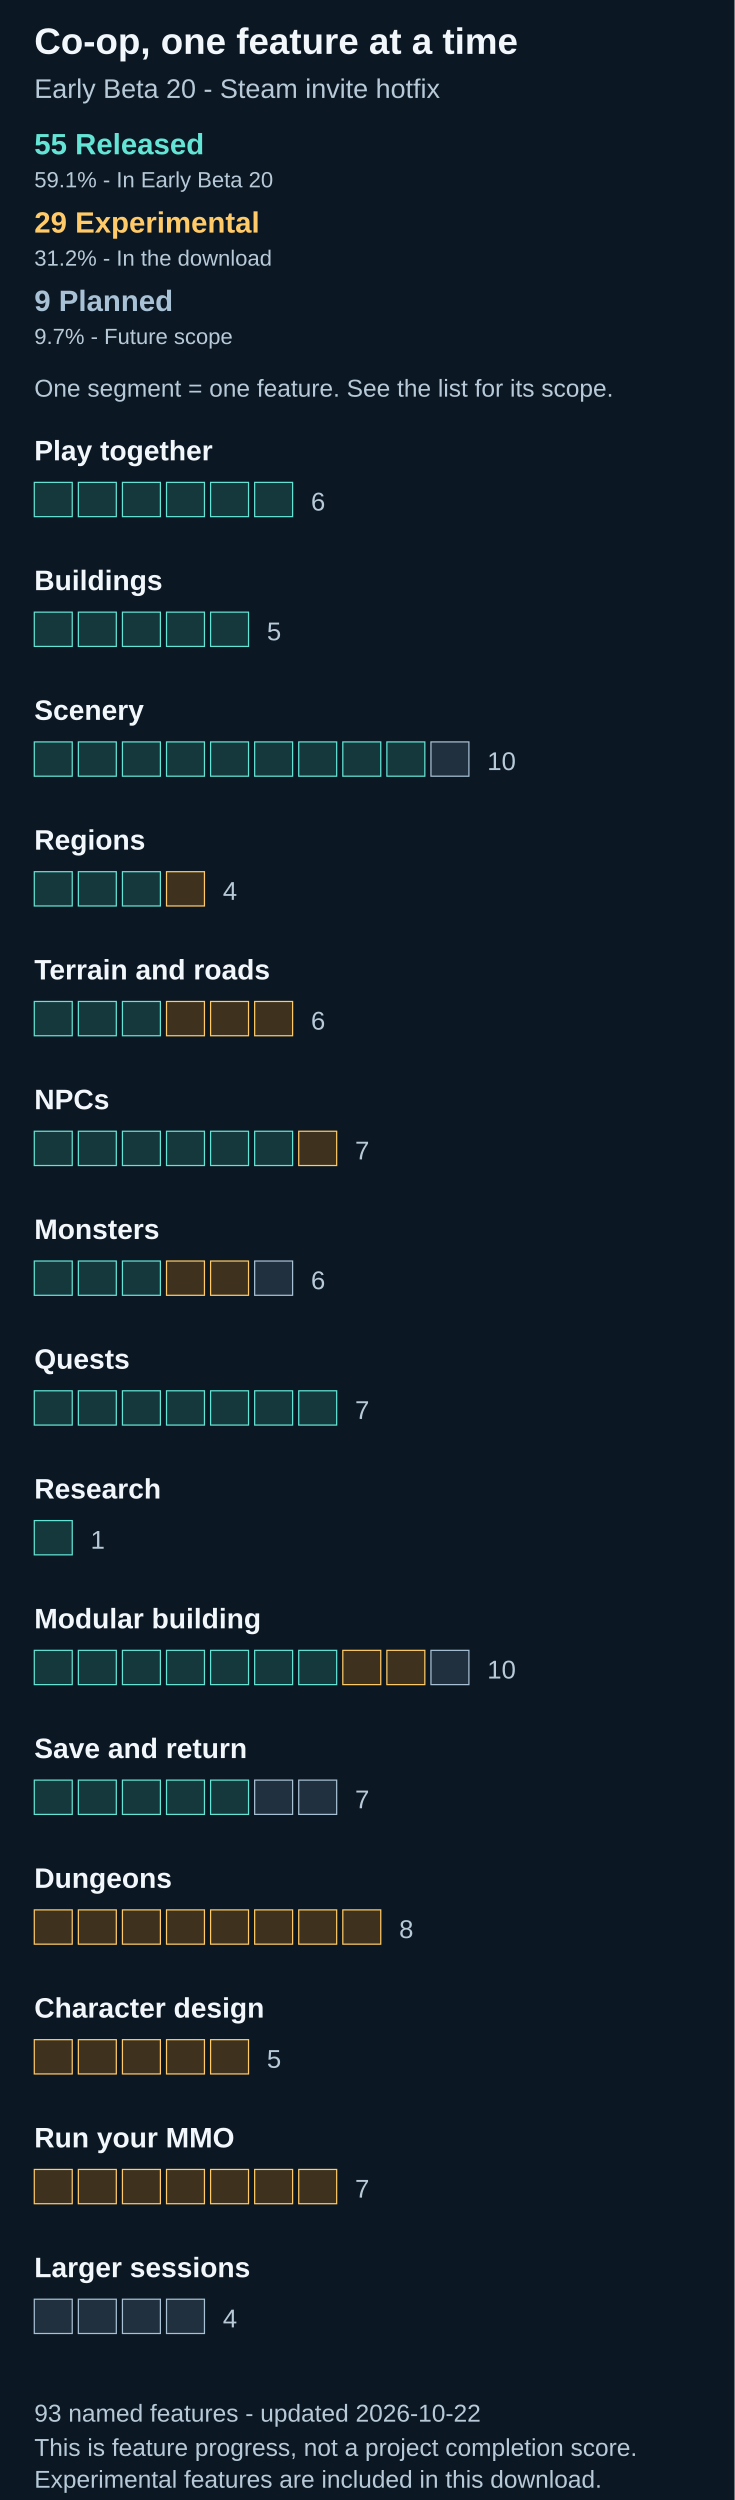
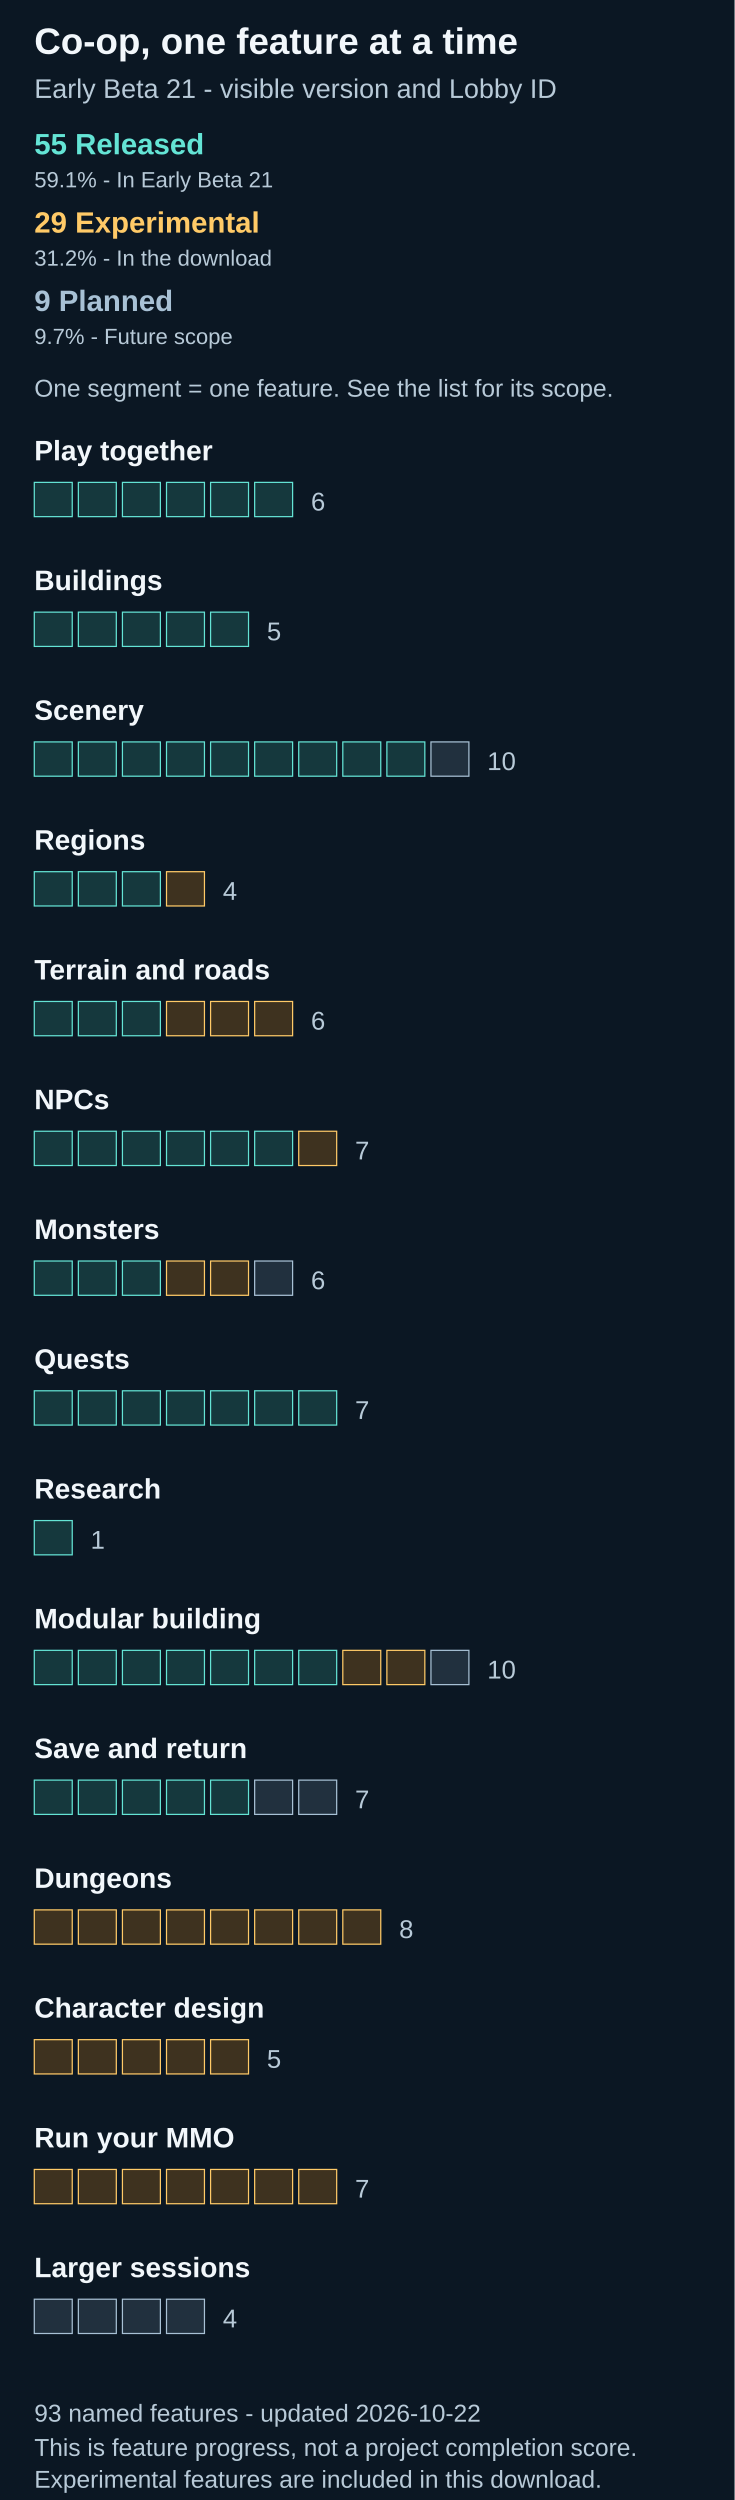
<svg xmlns="http://www.w3.org/2000/svg" width="600" height="2042" viewBox="0 0 600 2042" role="img" aria-labelledby="title description">
  <path fill="#0b1723" d="M0 0h600v2042H0z" />
  <text x="28" y="44" font-family="Arial" font-size="30" fill="#f2f7fb" font-weight="700">Co-op, one feature at a time</text>
-   <text x="28" y="80" font-family="Arial" font-size="22" fill="#b8cad8" font-weight="400">Early Beta 20 - Steam invite hotfix</text>
+   <text x="28" y="80" font-family="Arial" font-size="22" fill="#b8cad8" font-weight="400">Early Beta 21 - visible version and Lobby ID</text>
  <text x="28" y="126" font-family="Arial" font-size="24" fill="#64e4d5" font-weight="700">55 Released</text>
-   <text x="28" y="153" font-family="Arial" font-size="18" fill="#b8cad8" font-weight="400">59.1% - In Early Beta 20</text>
+   <text x="28" y="153" font-family="Arial" font-size="18" fill="#b8cad8" font-weight="400">59.1% - In Early Beta 21</text>
  <text x="28" y="190" font-family="Arial" font-size="24" fill="#ffca67" font-weight="700">29 Experimental</text>
  <text x="28" y="217" font-family="Arial" font-size="18" fill="#b8cad8" font-weight="400">31.2% - In the download</text>
  <text x="28" y="254" font-family="Arial" font-size="24" fill="#a8c1d5" font-weight="700">9 Planned</text>
  <text x="28" y="281" font-family="Arial" font-size="18" fill="#b8cad8" font-weight="400">9.7% - Future scope</text>
  <text x="28" y="324" font-family="Arial" font-size="20" fill="#b8cad8" font-weight="400">One segment = one feature. See the list for its scope.</text>
  <text x="28" y="376" font-family="Arial" font-size="23" fill="#f2f7fb" font-weight="600">Play together</text>
  <rect data-feature="host-lobby" x="28" y="394" width="31" height="28" fill="#15383d" stroke="#64e4d5" />
  <rect data-feature="join-lobby" x="64" y="394" width="31" height="28" fill="#15383d" stroke="#64e4d5" />
  <rect data-feature="new-world" x="100" y="394" width="31" height="28" fill="#15383d" stroke="#64e4d5" />
  <rect data-feature="session-chat" x="136" y="394" width="31" height="28" fill="#15383d" stroke="#64e4d5" />
  <rect data-feature="shared-pause" x="172" y="394" width="31" height="28" fill="#15383d" stroke="#64e4d5" />
  <rect data-feature="shared-speed" x="208" y="394" width="31" height="28" fill="#15383d" stroke="#64e4d5" />
  <text x="254" y="417" font-family="Arial" font-size="21" fill="#b8cad8" font-weight="400">6</text>
  <text x="28" y="482" font-family="Arial" font-size="23" fill="#f2f7fb" font-weight="600">Buildings</text>
  <rect data-feature="building-place" x="28" y="500" width="31" height="28" fill="#15383d" stroke="#64e4d5" />
  <rect data-feature="building-move" x="64" y="500" width="31" height="28" fill="#15383d" stroke="#64e4d5" />
  <rect data-feature="building-remove" x="100" y="500" width="31" height="28" fill="#15383d" stroke="#64e4d5" />
  <rect data-feature="building-copy" x="136" y="500" width="31" height="28" fill="#15383d" stroke="#64e4d5" />
  <rect data-feature="building-history" x="172" y="500" width="31" height="28" fill="#15383d" stroke="#64e4d5" />
  <text x="218" y="523" font-family="Arial" font-size="21" fill="#b8cad8" font-weight="400">5</text>
  <text x="28" y="588" font-family="Arial" font-size="23" fill="#f2f7fb" font-weight="600">Scenery</text>
  <rect data-feature="scenery-place" x="28" y="606" width="31" height="28" fill="#15383d" stroke="#64e4d5" />
  <rect data-feature="scenery-move" x="64" y="606" width="31" height="28" fill="#15383d" stroke="#64e4d5" />
  <rect data-feature="scenery-remove" x="100" y="606" width="31" height="28" fill="#15383d" stroke="#64e4d5" />
  <rect data-feature="scenery-copy" x="136" y="606" width="31" height="28" fill="#15383d" stroke="#64e4d5" />
  <rect data-feature="scenery-group" x="172" y="606" width="31" height="28" fill="#15383d" stroke="#64e4d5" />
  <rect data-feature="scenery-group-copy" x="208" y="606" width="31" height="28" fill="#15383d" stroke="#64e4d5" />
  <rect data-feature="scenery-ungroup" x="244" y="606" width="31" height="28" fill="#15383d" stroke="#64e4d5" />
  <rect data-feature="scenery-group-history" x="280" y="606" width="31" height="28" fill="#15383d" stroke="#64e4d5" />
  <rect data-feature="scenery-eraser-click" x="316" y="606" width="31" height="28" fill="#15383d" stroke="#64e4d5" />
  <rect data-feature="scenery-brush" x="352" y="606" width="31" height="28" fill="#21303e" stroke="#a8c1d5" />
  <text x="398" y="629" font-family="Arial" font-size="21" fill="#b8cad8" font-weight="400">10</text>
  <text x="28" y="694" font-family="Arial" font-size="23" fill="#f2f7fb" font-weight="600">Regions</text>
  <rect data-feature="region-buy" x="28" y="712" width="31" height="28" fill="#15383d" stroke="#64e4d5" />
  <rect data-feature="region-biome" x="64" y="712" width="31" height="28" fill="#15383d" stroke="#64e4d5" />
  <rect data-feature="region-level" x="100" y="712" width="31" height="28" fill="#15383d" stroke="#64e4d5" />
  <rect data-feature="region-sell" x="136" y="712" width="31" height="28" fill="#3e321f" stroke="#ffca67" />
  <text x="182" y="735" font-family="Arial" font-size="21" fill="#b8cad8" font-weight="400">4</text>
  <text x="28" y="800" font-family="Arial" font-size="23" fill="#f2f7fb" font-weight="600">Terrain and roads</text>
  <rect data-feature="forest-paint" x="28" y="818" width="31" height="28" fill="#15383d" stroke="#64e4d5" />
  <rect data-feature="road-place" x="64" y="818" width="31" height="28" fill="#15383d" stroke="#64e4d5" />
  <rect data-feature="road-remove" x="100" y="818" width="31" height="28" fill="#15383d" stroke="#64e4d5" />
  <rect data-feature="terrain-other-styles" x="136" y="818" width="31" height="28" fill="#3e321f" stroke="#ffca67" />
  <rect data-feature="walls-build" x="172" y="818" width="31" height="28" fill="#3e321f" stroke="#ffca67" />
  <rect data-feature="district-shape" x="208" y="818" width="31" height="28" fill="#3e321f" stroke="#ffca67" />
  <text x="254" y="841" font-family="Arial" font-size="21" fill="#b8cad8" font-weight="400">6</text>
  <text x="28" y="906" font-family="Arial" font-size="23" fill="#f2f7fb" font-weight="600">NPCs</text>
  <rect data-feature="trainer-place" x="28" y="924" width="31" height="28" fill="#15383d" stroke="#64e4d5" />
  <rect data-feature="trainer-move" x="64" y="924" width="31" height="28" fill="#15383d" stroke="#64e4d5" />
  <rect data-feature="trainer-remove" x="100" y="924" width="31" height="28" fill="#15383d" stroke="#64e4d5" />
  <rect data-feature="quest-giver-place" x="136" y="924" width="31" height="28" fill="#15383d" stroke="#64e4d5" />
  <rect data-feature="quest-giver-move" x="172" y="924" width="31" height="28" fill="#15383d" stroke="#64e4d5" />
  <rect data-feature="quest-giver-remove" x="208" y="924" width="31" height="28" fill="#15383d" stroke="#64e4d5" />
  <rect data-feature="npc-properties" x="244" y="924" width="31" height="28" fill="#3e321f" stroke="#ffca67" />
  <text x="290" y="947" font-family="Arial" font-size="21" fill="#b8cad8" font-weight="400">7</text>
  <text x="28" y="1012" font-family="Arial" font-size="23" fill="#f2f7fb" font-weight="600">Monsters</text>
  <rect data-feature="elite-place" x="28" y="1030" width="31" height="28" fill="#15383d" stroke="#64e4d5" />
  <rect data-feature="elite-move" x="64" y="1030" width="31" height="28" fill="#15383d" stroke="#64e4d5" />
  <rect data-feature="elite-remove" x="100" y="1030" width="31" height="28" fill="#15383d" stroke="#64e4d5" />
  <rect data-feature="monster-zone-edit" x="136" y="1030" width="31" height="28" fill="#3e321f" stroke="#ffca67" />
  <rect data-feature="monster-live-state" x="172" y="1030" width="31" height="28" fill="#3e321f" stroke="#ffca67" />
  <rect data-feature="full-live-simulation" x="208" y="1030" width="31" height="28" fill="#21303e" stroke="#a8c1d5" />
  <text x="254" y="1053" font-family="Arial" font-size="21" fill="#b8cad8" font-weight="400">6</text>
  <text x="28" y="1118" font-family="Arial" font-size="23" fill="#f2f7fb" font-weight="600">Quests</text>
  <rect data-feature="quest-create" x="28" y="1136" width="31" height="28" fill="#15383d" stroke="#64e4d5" />
  <rect data-feature="quest-remove" x="64" y="1136" width="31" height="28" fill="#15383d" stroke="#64e4d5" />
  <rect data-feature="quest-title" x="100" y="1136" width="31" height="28" fill="#15383d" stroke="#64e4d5" />
  <rect data-feature="quest-count" x="136" y="1136" width="31" height="28" fill="#15383d" stroke="#64e4d5" />
  <rect data-feature="quest-rewards" x="172" y="1136" width="31" height="28" fill="#15383d" stroke="#64e4d5" />
  <rect data-feature="quest-building-target" x="208" y="1136" width="31" height="28" fill="#15383d" stroke="#64e4d5" />
  <rect data-feature="quest-npc-target" x="244" y="1136" width="31" height="28" fill="#15383d" stroke="#64e4d5" />
  <text x="290" y="1159" font-family="Arial" font-size="21" fill="#b8cad8" font-weight="400">7</text>
  <text x="28" y="1224" font-family="Arial" font-size="23" fill="#f2f7fb" font-weight="600">Research</text>
  <rect data-feature="research-bridges" x="28" y="1242" width="31" height="28" fill="#15383d" stroke="#64e4d5" />
  <text x="74" y="1265" font-family="Arial" font-size="21" fill="#b8cad8" font-weight="400">1</text>
  <text x="28" y="1330" font-family="Arial" font-size="23" fill="#f2f7fb" font-weight="600">Modular building</text>
  <rect data-feature="modular-prefab" x="28" y="1348" width="31" height="28" fill="#15383d" stroke="#64e4d5" />
  <rect data-feature="modular-block-add" x="64" y="1348" width="31" height="28" fill="#15383d" stroke="#64e4d5" />
  <rect data-feature="modular-block-remove" x="100" y="1348" width="31" height="28" fill="#15383d" stroke="#64e4d5" />
  <rect data-feature="modular-entrance-add" x="136" y="1348" width="31" height="28" fill="#15383d" stroke="#64e4d5" />
  <rect data-feature="modular-entrance-remove" x="172" y="1348" width="31" height="28" fill="#15383d" stroke="#64e4d5" />
  <rect data-feature="modular-undo" x="208" y="1348" width="31" height="28" fill="#15383d" stroke="#64e4d5" />
  <rect data-feature="modular-redo" x="244" y="1348" width="31" height="28" fill="#15383d" stroke="#64e4d5" />
  <rect data-feature="modular-construction" x="280" y="1348" width="31" height="28" fill="#3e321f" stroke="#ffca67" />
  <rect data-feature="modular-right-click" x="316" y="1348" width="31" height="28" fill="#3e321f" stroke="#ffca67" />
  <rect data-feature="modular-theme-edit" x="352" y="1348" width="31" height="28" fill="#21303e" stroke="#a8c1d5" />
  <text x="398" y="1371" font-family="Arial" font-size="21" fill="#b8cad8" font-weight="400">10</text>
  <text x="28" y="1436" font-family="Arial" font-size="23" fill="#f2f7fb" font-weight="600">Save and return</text>
  <rect data-feature="resume-host-save" x="28" y="1454" width="31" height="28" fill="#15383d" stroke="#64e4d5" />
  <rect data-feature="save-modular-world" x="64" y="1454" width="31" height="28" fill="#15383d" stroke="#64e4d5" />
  <rect data-feature="reload-modular-host" x="100" y="1454" width="31" height="28" fill="#15383d" stroke="#64e4d5" />
  <rect data-feature="distribute-modular-save" x="136" y="1454" width="31" height="28" fill="#15383d" stroke="#64e4d5" />
  <rect data-feature="edit-loaded-modular" x="172" y="1454" width="31" height="28" fill="#15383d" stroke="#64e4d5" />
  <rect data-feature="late-join" x="208" y="1454" width="31" height="28" fill="#21303e" stroke="#a8c1d5" />
  <rect data-feature="reconnect" x="244" y="1454" width="31" height="28" fill="#21303e" stroke="#a8c1d5" />
  <text x="290" y="1477" font-family="Arial" font-size="21" fill="#b8cad8" font-weight="400">7</text>
  <text x="28" y="1542" font-family="Arial" font-size="23" fill="#f2f7fb" font-weight="600">Dungeons</text>
  <rect data-feature="dungeon-portal" x="28" y="1560" width="31" height="28" fill="#3e321f" stroke="#ffca67" />
  <rect data-feature="dungeon-tiles" x="64" y="1560" width="31" height="28" fill="#3e321f" stroke="#ffca67" />
  <rect data-feature="dungeon-paint" x="100" y="1560" width="31" height="28" fill="#3e321f" stroke="#ffca67" />
  <rect data-feature="dungeon-door" x="136" y="1560" width="31" height="28" fill="#3e321f" stroke="#ffca67" />
  <rect data-feature="dungeon-key" x="172" y="1560" width="31" height="28" fill="#3e321f" stroke="#ffca67" />
  <rect data-feature="dungeon-treasure" x="208" y="1560" width="31" height="28" fill="#3e321f" stroke="#ffca67" />
  <rect data-feature="dungeon-lighting" x="244" y="1560" width="31" height="28" fill="#3e321f" stroke="#ffca67" />
  <rect data-feature="dungeon-instances" x="280" y="1560" width="31" height="28" fill="#3e321f" stroke="#ffca67" />
  <text x="326" y="1583" font-family="Arial" font-size="21" fill="#b8cad8" font-weight="400">8</text>
  <text x="28" y="1648" font-family="Arial" font-size="23" fill="#f2f7fb" font-weight="600">Character design</text>
  <rect data-feature="character-definitions" x="28" y="1666" width="31" height="28" fill="#3e321f" stroke="#ffca67" />
  <rect data-feature="character-costume" x="64" y="1666" width="31" height="28" fill="#3e321f" stroke="#ffca67" />
  <rect data-feature="character-import" x="100" y="1666" width="31" height="28" fill="#3e321f" stroke="#ffca67" />
  <rect data-feature="ability-edit" x="136" y="1666" width="31" height="28" fill="#3e321f" stroke="#ffca67" />
  <rect data-feature="boss-phase-edit" x="172" y="1666" width="31" height="28" fill="#3e321f" stroke="#ffca67" />
  <text x="218" y="1689" font-family="Arial" font-size="21" fill="#b8cad8" font-weight="400">5</text>
  <text x="28" y="1754" font-family="Arial" font-size="23" fill="#f2f7fb" font-weight="600">Run your MMO</text>
  <rect data-feature="network-nodes" x="28" y="1772" width="31" height="28" fill="#3e321f" stroke="#ffca67" />
  <rect data-feature="network-cables" x="64" y="1772" width="31" height="28" fill="#3e321f" stroke="#ffca67" />
  <rect data-feature="business-fees" x="100" y="1772" width="31" height="28" fill="#3e321f" stroke="#ffca67" />
  <rect data-feature="business-loans" x="136" y="1772" width="31" height="28" fill="#3e321f" stroke="#ffca67" />
  <rect data-feature="business-ads" x="172" y="1772" width="31" height="28" fill="#3e321f" stroke="#ffca67" />
  <rect data-feature="staff-management" x="208" y="1772" width="31" height="28" fill="#3e321f" stroke="#ffca67" />
  <rect data-feature="release-management" x="244" y="1772" width="31" height="28" fill="#3e321f" stroke="#ffca67" />
  <text x="290" y="1795" font-family="Arial" font-size="21" fill="#b8cad8" font-weight="400">7</text>
  <text x="28" y="1860" font-family="Arial" font-size="23" fill="#f2f7fb" font-weight="600">Larger sessions</text>
  <rect data-feature="four-players" x="28" y="1878" width="31" height="28" fill="#21303e" stroke="#a8c1d5" />
  <rect data-feature="large-world" x="64" y="1878" width="31" height="28" fill="#21303e" stroke="#a8c1d5" />
  <rect data-feature="performance-load" x="100" y="1878" width="31" height="28" fill="#21303e" stroke="#a8c1d5" />
  <rect data-feature="separate-accounts" x="136" y="1878" width="31" height="28" fill="#21303e" stroke="#a8c1d5" />
  <text x="182" y="1901" font-family="Arial" font-size="21" fill="#b8cad8" font-weight="400">4</text>
  <text x="28" y="1978" font-family="Arial" font-size="20" fill="#b8cad8" font-weight="400">93 named features - updated 2026-10-22</text>
  <text x="28" y="2006" font-family="Arial" font-size="20" fill="#b8cad8" font-weight="400">This is feature progress, not a project completion score.</text>
  <text x="28" y="2032" font-family="Arial" font-size="20" fill="#b8cad8" font-weight="400">Experimental features are included in this download.</text>
</svg>
